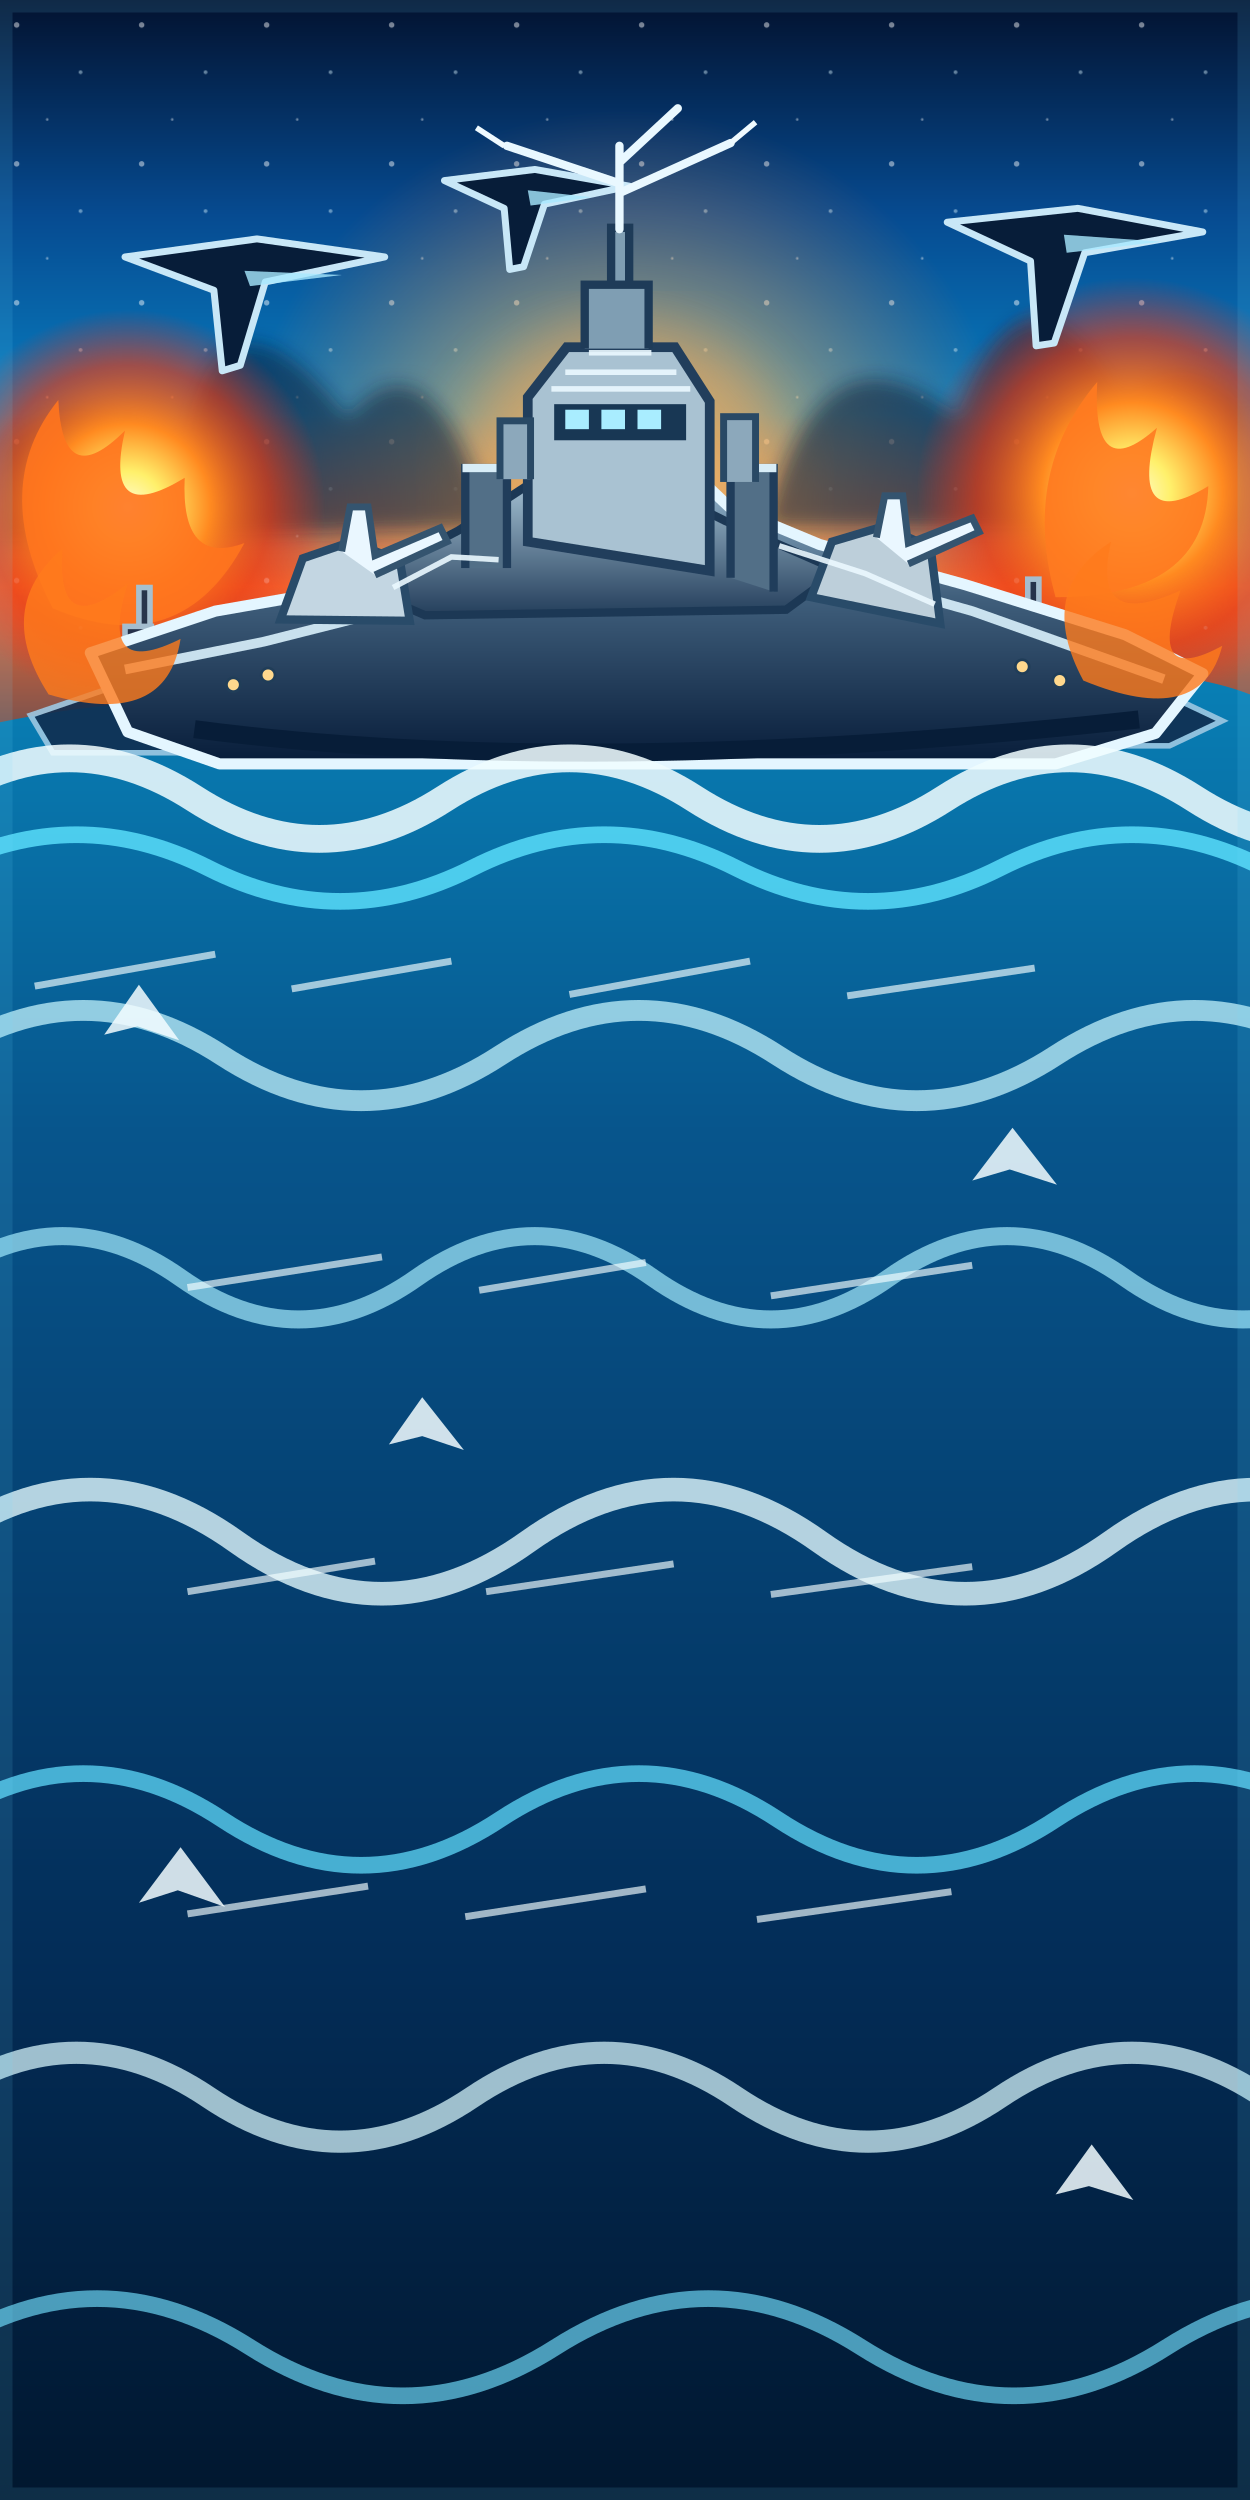
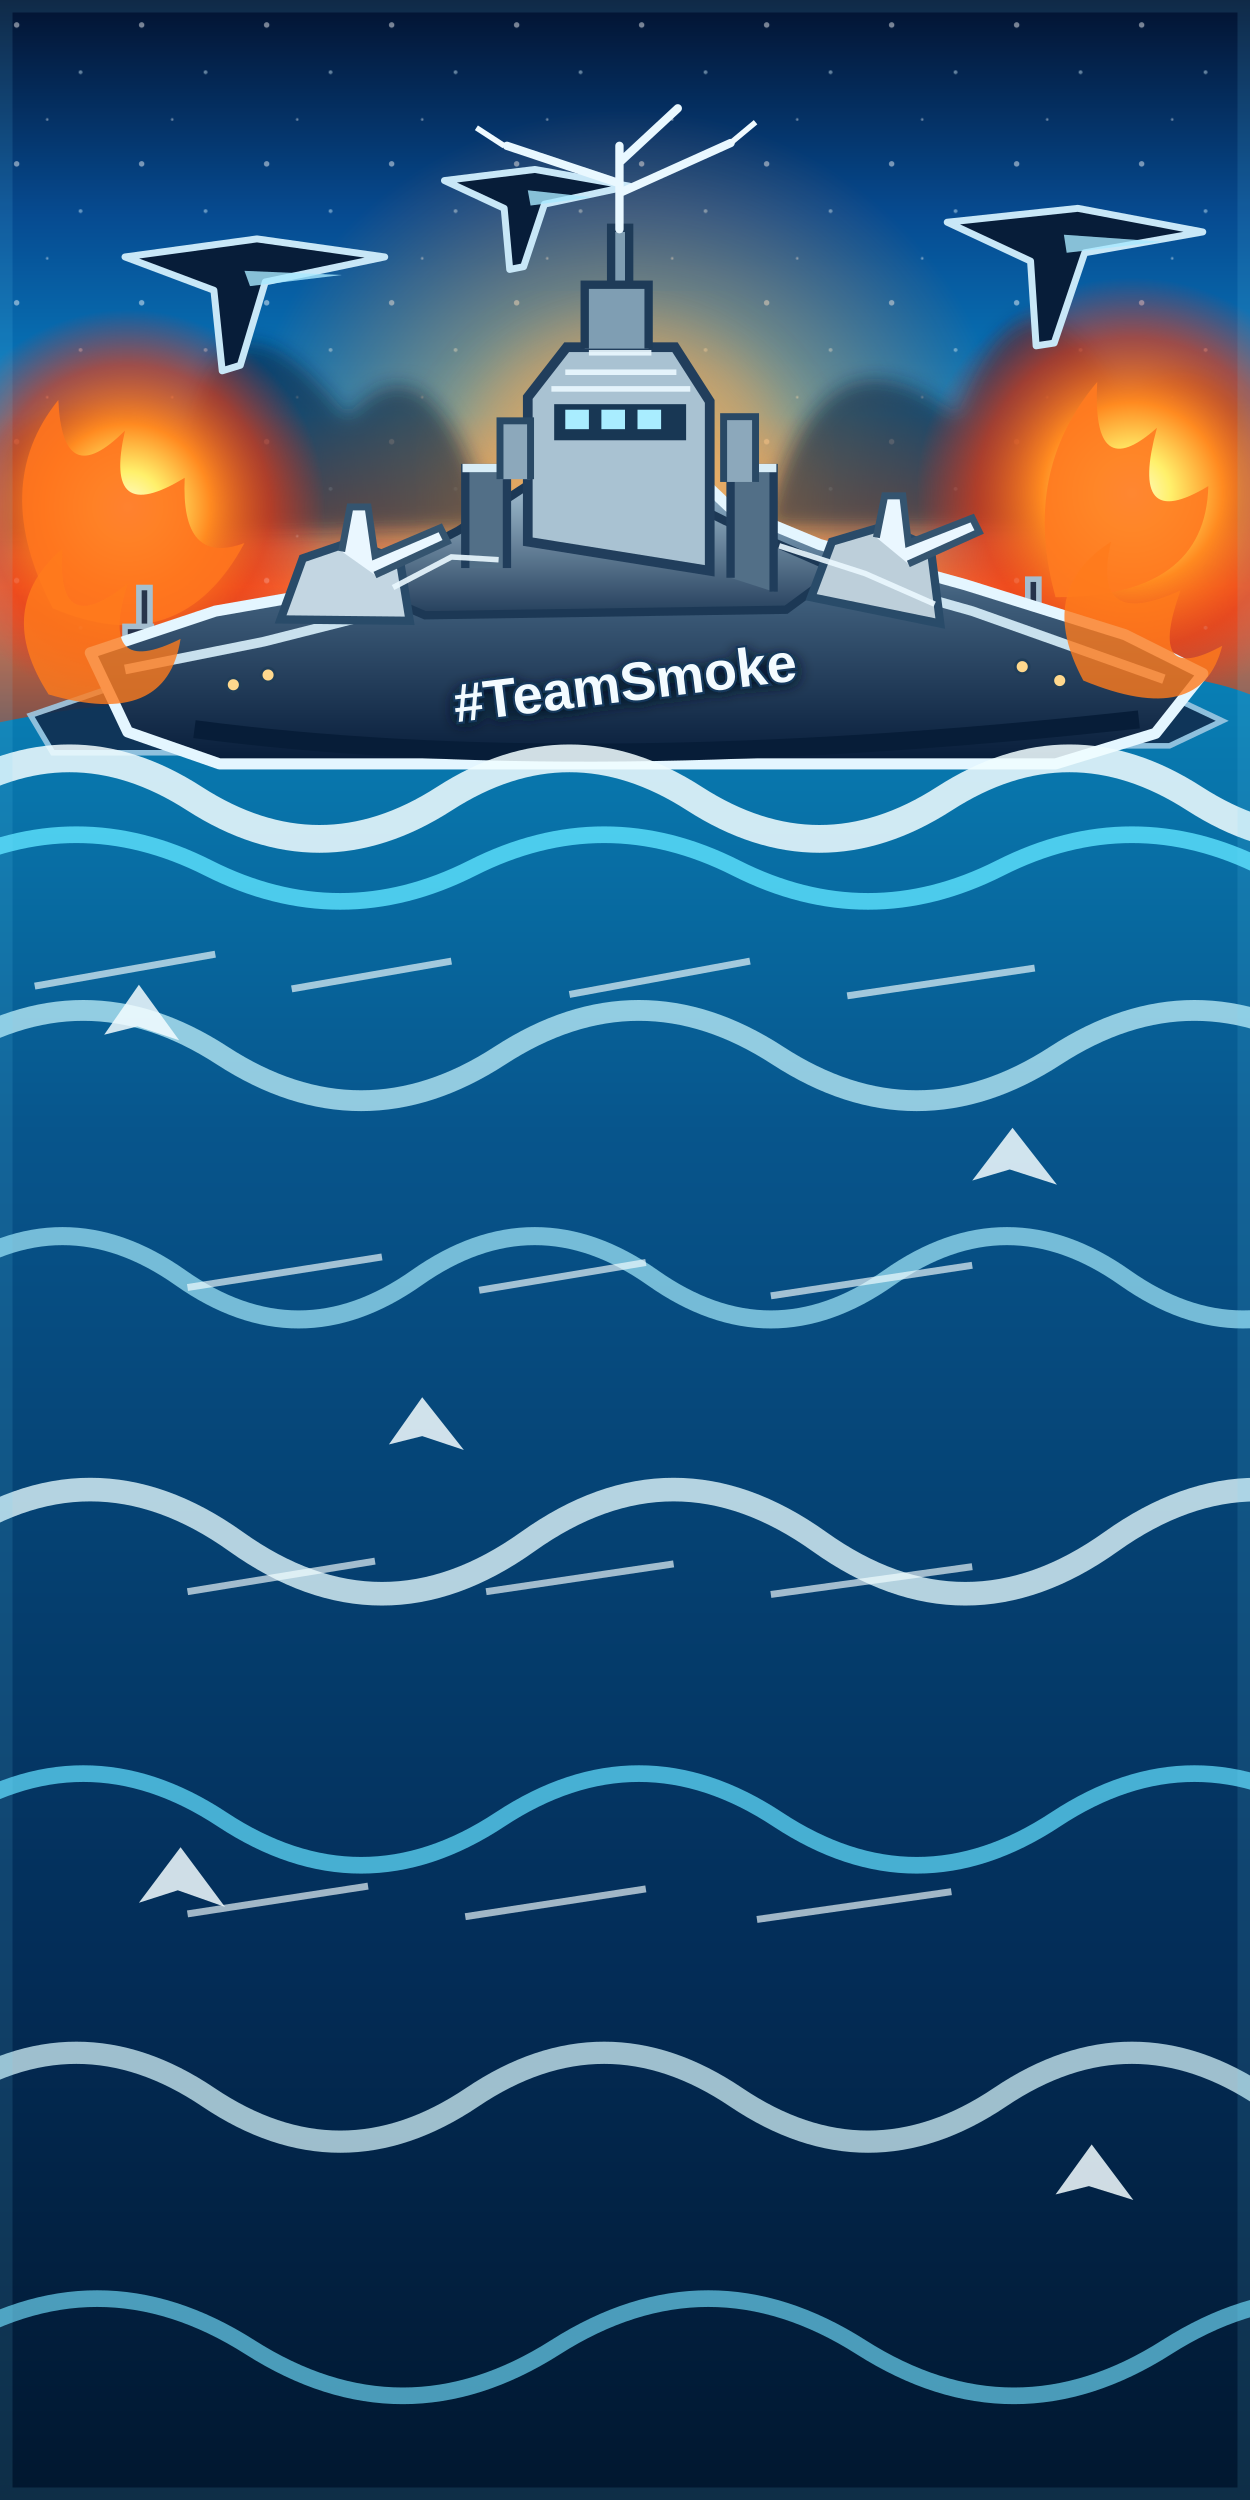
<svg xmlns="http://www.w3.org/2000/svg" viewBox="0 0 900 1800" preserveAspectRatio="xMidYMid slice">
  <defs>
    <linearGradient id="sky" x2="0" y2="1">
      <stop stop-color="#03122f" />
      <stop offset=".25" stop-color="#064b91" />
      <stop offset=".48" stop-color="#087fc1" />
      <stop offset=".68" stop-color="#f36a32" />
      <stop offset="1" stop-color="#063b68" />
    </linearGradient>
    <linearGradient id="water" x2="0" y2="1">
      <stop stop-color="#087fb5" />
      <stop offset=".25" stop-color="#07558c" />
      <stop offset=".7" stop-color="#032d58" />
      <stop offset="1" stop-color="#01172f" />
    </linearGradient>
    <linearGradient id="steel" x2="0" y2="1">
      <stop stop-color="#f0f8ff" />
      <stop offset=".18" stop-color="#91b2c9" />
      <stop offset=".52" stop-color="#405f7c" />
      <stop offset="1" stop-color="#071c39" />
    </linearGradient>
    <linearGradient id="deck" x2="0" y2="1">
      <stop stop-color="#a9c6d8" />
      <stop offset="1" stop-color="#243e5b" />
    </linearGradient>
    <radialGradient id="fire">
      <stop stop-color="#fffbd0" />
      <stop offset=".18" stop-color="#fff06b" />
      <stop offset=".42" stop-color="#ff8a20" />
      <stop offset=".72" stop-color="#ed3b12" stop-opacity=".65" />
      <stop offset="1" stop-color="#f32d18" stop-opacity="0" />
    </radialGradient>
    <radialGradient id="sun">
      <stop stop-color="#fff8ce" stop-opacity=".95" />
      <stop offset=".28" stop-color="#ffd16c" stop-opacity=".65" />
      <stop offset="1" stop-color="#ff7b31" stop-opacity="0" />
    </radialGradient>
    <filter id="glow">
      <feGaussianBlur stdDeviation="20" />
    </filter>
    <filter id="soft">
      <feGaussianBlur stdDeviation="7" />
    </filter>
    <pattern id="stars" width="90" height="100" patternUnits="userSpaceOnUse">
      <circle cx="12" cy="18" r="2" fill="#fff" opacity=".7" />
      <circle cx="58" cy="52" r="1.4" fill="#d9f4ff" opacity=".65" />
      <circle cx="34" cy="86" r="1" fill="#fff" opacity=".55" />
    </pattern>
  </defs>
  <rect width="900" height="1800" fill="#031a3a" />
  <path d="M0 0H900V590Q700 550 450 600T0 580Z" fill="url(#sky)" />
  <rect width="900" height="470" fill="url(#stars)" opacity=".65" />
  <circle cx="450" cy="360" r="280" fill="url(#sun)" />
  <circle cx="450" cy="360" r="125" fill="#ff9b48" opacity=".45" filter="url(#glow)" />
  <g fill="#101e36" opacity=".55" filter="url(#soft)">
    <path d="M-40 390Q25 240 130 330Q155 180 250 300Q310 230 355 380Z" />
    <path d="M550 380Q590 220 690 300Q740 165 810 290Q875 220 950 380Z" />
  </g>
  <g>
    <circle cx="92" cy="365" r="142" fill="url(#fire)" />
    <circle cx="815" cy="355" r="155" fill="url(#fire)" />
    <path d="M38 438Q-8 350 42 288Q45 355 90 310Q74 380 133 344Q130 408 176 391Q130 477 38 438Z" fill="#ff741e" opacity=".9" />
    <path d="M760 430Q735 340 790 275Q786 350 833 308Q812 385 870 350Q868 430 760 430Z" fill="#ff7a20" opacity=".9" />
  </g>
  <g fill="#071d39" stroke="#c8e7f7" stroke-width="5" stroke-linejoin="round">
    <path d="M90 185l95-13 92 13-86 18-18 60-13 4-6-58-64-24Z" />
    <path d="M682 160l94-10 90 17-85 15-22 65-13 2-4-61-60-28Z" />
    <path d="M320 130l65-8 68 12-61 13-15 45-10 2-4-44-43-20Z" />
  </g>
  <g fill="#a8e9ff" opacity=".8">
    <path d="M176 195l70 3-66 8Z" />
    <path d="M766 169l70 5-68 8Z" />
    <path d="M380 137l46 5-44 6Z" />
  </g>
  <path d="M0 520Q170 485 330 525T650 515T900 500V1800H0Z" fill="url(#water)" />
  <g fill="#102e50" stroke="#9cc8e2" stroke-width="4" opacity=".9">
    <path d="M22 515l70-24 88 8 48 25-35 18H38Z" />
    <path d="M90 497v-46h19v46m-9-46v-28h8v28" />
    <path d="M660 510l75-27 90 10 55 26-38 18H680Z" />
    <path d="M730 490v-48h20v48m-10-48v-25h8v25" />
  </g>
  <g>
    <path d="M65 470L155 440L258 422L335 394L386 355L420 315L451 300L484 326L525 365L590 392L695 421L810 457L866 485L832 528L760 550L158 550L92 527Z" fill="url(#steel)" stroke="#e4f6ff" stroke-width="8" stroke-linejoin="round" />
    <path d="M90 482L190 462L285 438L360 410L421 368L459 351L510 380L590 409L700 440L838 489" fill="none" stroke="#d9f1fc" stroke-width="7" opacity=".9" />
    <path d="M140 525Q420 562 820 518" fill="none" stroke="#071d38" stroke-width="13" />
    <path d="M255 421L330 382L382 348L458 343L522 375L604 411L566 439L306 443Z" fill="url(#deck)" stroke="#1c3855" stroke-width="6" />
    <path d="M202 446L218 402L253 390L288 404L295 447Z" fill="#c3d6e2" stroke="#294b69" stroke-width="6" />
    <path d="M246 397L252 365L265 365L270 400L317 380L322 390L270 414" fill="#eaf7ff" stroke="#34546f" stroke-width="5" />
    <path d="M380 390V286L408 250H486L511 289V411Z" fill="#a9c2d2" stroke="#213e5c" stroke-width="7" />
    <path d="M399 291H494V317H399Z" fill="#183754" />
    <g fill="#a9edff">
      <rect x="407" y="295" width="17" height="14" />
      <rect x="433" y="295" width="17" height="14" />
      <rect x="459" y="295" width="17" height="14" />
    </g>
    <path d="M421 251V205H467V251M440 205V164H453V205" fill="#7f9eb3" stroke="#1e3b58" stroke-width="6" />
    <path d="M446 165V105M446 132L365 105M446 139L526 103M446 117L488 78" stroke="#e9f8ff" stroke-width="6" fill="none" stroke-linecap="round" />
    <path d="M363 105l-20-13m183 11l18-15" stroke="#effaff" stroke-width="4" />
    <path d="M584 430L599 390L636 379L670 394L677 449Z" fill="#bdcfda" stroke="#294b69" stroke-width="6" />
    <path d="M631 387L637 357L650 357L654 391L700 373L705 383L654 406" fill="#eaf7ff" stroke="#34546f" stroke-width="5" />
    <path d="M335 409V337H365V409M526 416V337H557V426" fill="#526f87" stroke="#203d5b" stroke-width="6" />
    <path d="M333 337h34m157 0h35" stroke="#d8edf7" stroke-width="6" />
    <path d="M360 345v-42h22v42m139 2v-47h23v47" fill="#8ca8bb" stroke="#294965" stroke-width="5" />
    <g fill="none" stroke="#eaf8ff" stroke-width="4" opacity=".9">
      <path d="M283 423l42-22 34 2m202-10l62 20 50 22" />
      <path d="M397 280h100m-90-12h80m-63-14h45" />
    </g>
    <g fill="#ffd88d" stroke="#203d58" stroke-width="2">
      <circle cx="168" cy="493" r="5" />
      <circle cx="193" cy="486" r="5" />
      <circle cx="736" cy="480" r="5" />
      <circle cx="763" cy="490" r="5" />
    </g>
  </g>
  <g opacity=".8">
    <path d="M35 500Q-5 438 45 395Q40 462 92 420Q70 490 130 460Q120 525 35 500Z" fill="#ff7b1c" />
    <path d="M780 490Q745 425 800 390Q785 455 850 425Q825 495 880 465Q865 525 780 490Z" fill="#ff7b1c" />
  </g>
  <g fill="none" stroke-linecap="round">
    <path d="M-40 575q90-58 180 0t180 0t180 0t180 0t180 0t180 0" stroke="#f0fdff" stroke-width="20" opacity=".86" />
    <path d="M-40 625q95-48 190 0t190 0t190 0t190 0t190 0" stroke="#5ce4ff" stroke-width="12" opacity=".8" />
    <path d="M-40 760q100-65 200 0t200 0t200 0t200 0t200 0" stroke="#c8f6ff" stroke-width="15" opacity=".72" />
    <path d="M-40 920q85-60 170 0t170 0t170 0t170 0t170 0t170 0" stroke="#a8efff" stroke-width="13" opacity=".68" />
    <path d="M-40 1110q105-75 210 0t210 0t210 0t210 0t210 0" stroke="#e6fbff" stroke-width="17" opacity=".78" />
    <path d="M-40 1310q100-66 200 0t200 0t200 0t200 0t200 0" stroke="#61dfff" stroke-width="12" opacity=".72" />
    <path d="M-40 1510q95-64 190 0t190 0t190 0t190 0t190 0" stroke="#d9f9ff" stroke-width="16" opacity=".72" />
    <path d="M-40 1690q110-70 220 0t220 0t220 0t220 0t220 0" stroke="#71e1ff" stroke-width="12" opacity=".65" />
  </g>
  <g fill="none" stroke="#f3fdff" stroke-width="5" opacity=".66">
    <path d="M25 710l130-23m55 25l115-20m85 24l130-24m70 25l135-20m-610 230l140-22m70 24l120-20m90 24l145-22m-565 235l135-22m80 22l135-20m70 22l145-20m-565 250l130-20m70 22l130-20m80 22l140-20" />
  </g>
  <g fill="#f3fdff" opacity=".85">
    <path d="M75 745l25-36 29 40-30-10Z" />
    <path d="M700 850l29-38 32 41-34-11Z" />
    <path d="M280 1040l24-34 30 38-30-10Z" />
    <path d="M100 1370l30-40 32 43-34-12Z" />
    <path d="M760 1580l26-36 30 40-32-10Z" />
  </g>
  <rect width="900" height="1800" fill="none" stroke="#6edfff" stroke-opacity=".12" stroke-width="18" />
+   <g transform="rotate(-7 450 492)">
+     <text x="450" y="505" text-anchor="middle" textLength="245" lengthAdjust="spacingAndGlyphs" font-family="Arial Black,Arial,sans-serif" font-size="39" font-weight="900" fill="#f3fbff" stroke="#12395c" stroke-width="3" paint-order="stroke" style="filter:drop-shadow(0 2px 5px #001326)">#TeamSmoke</text>
+   </g>
</svg>
